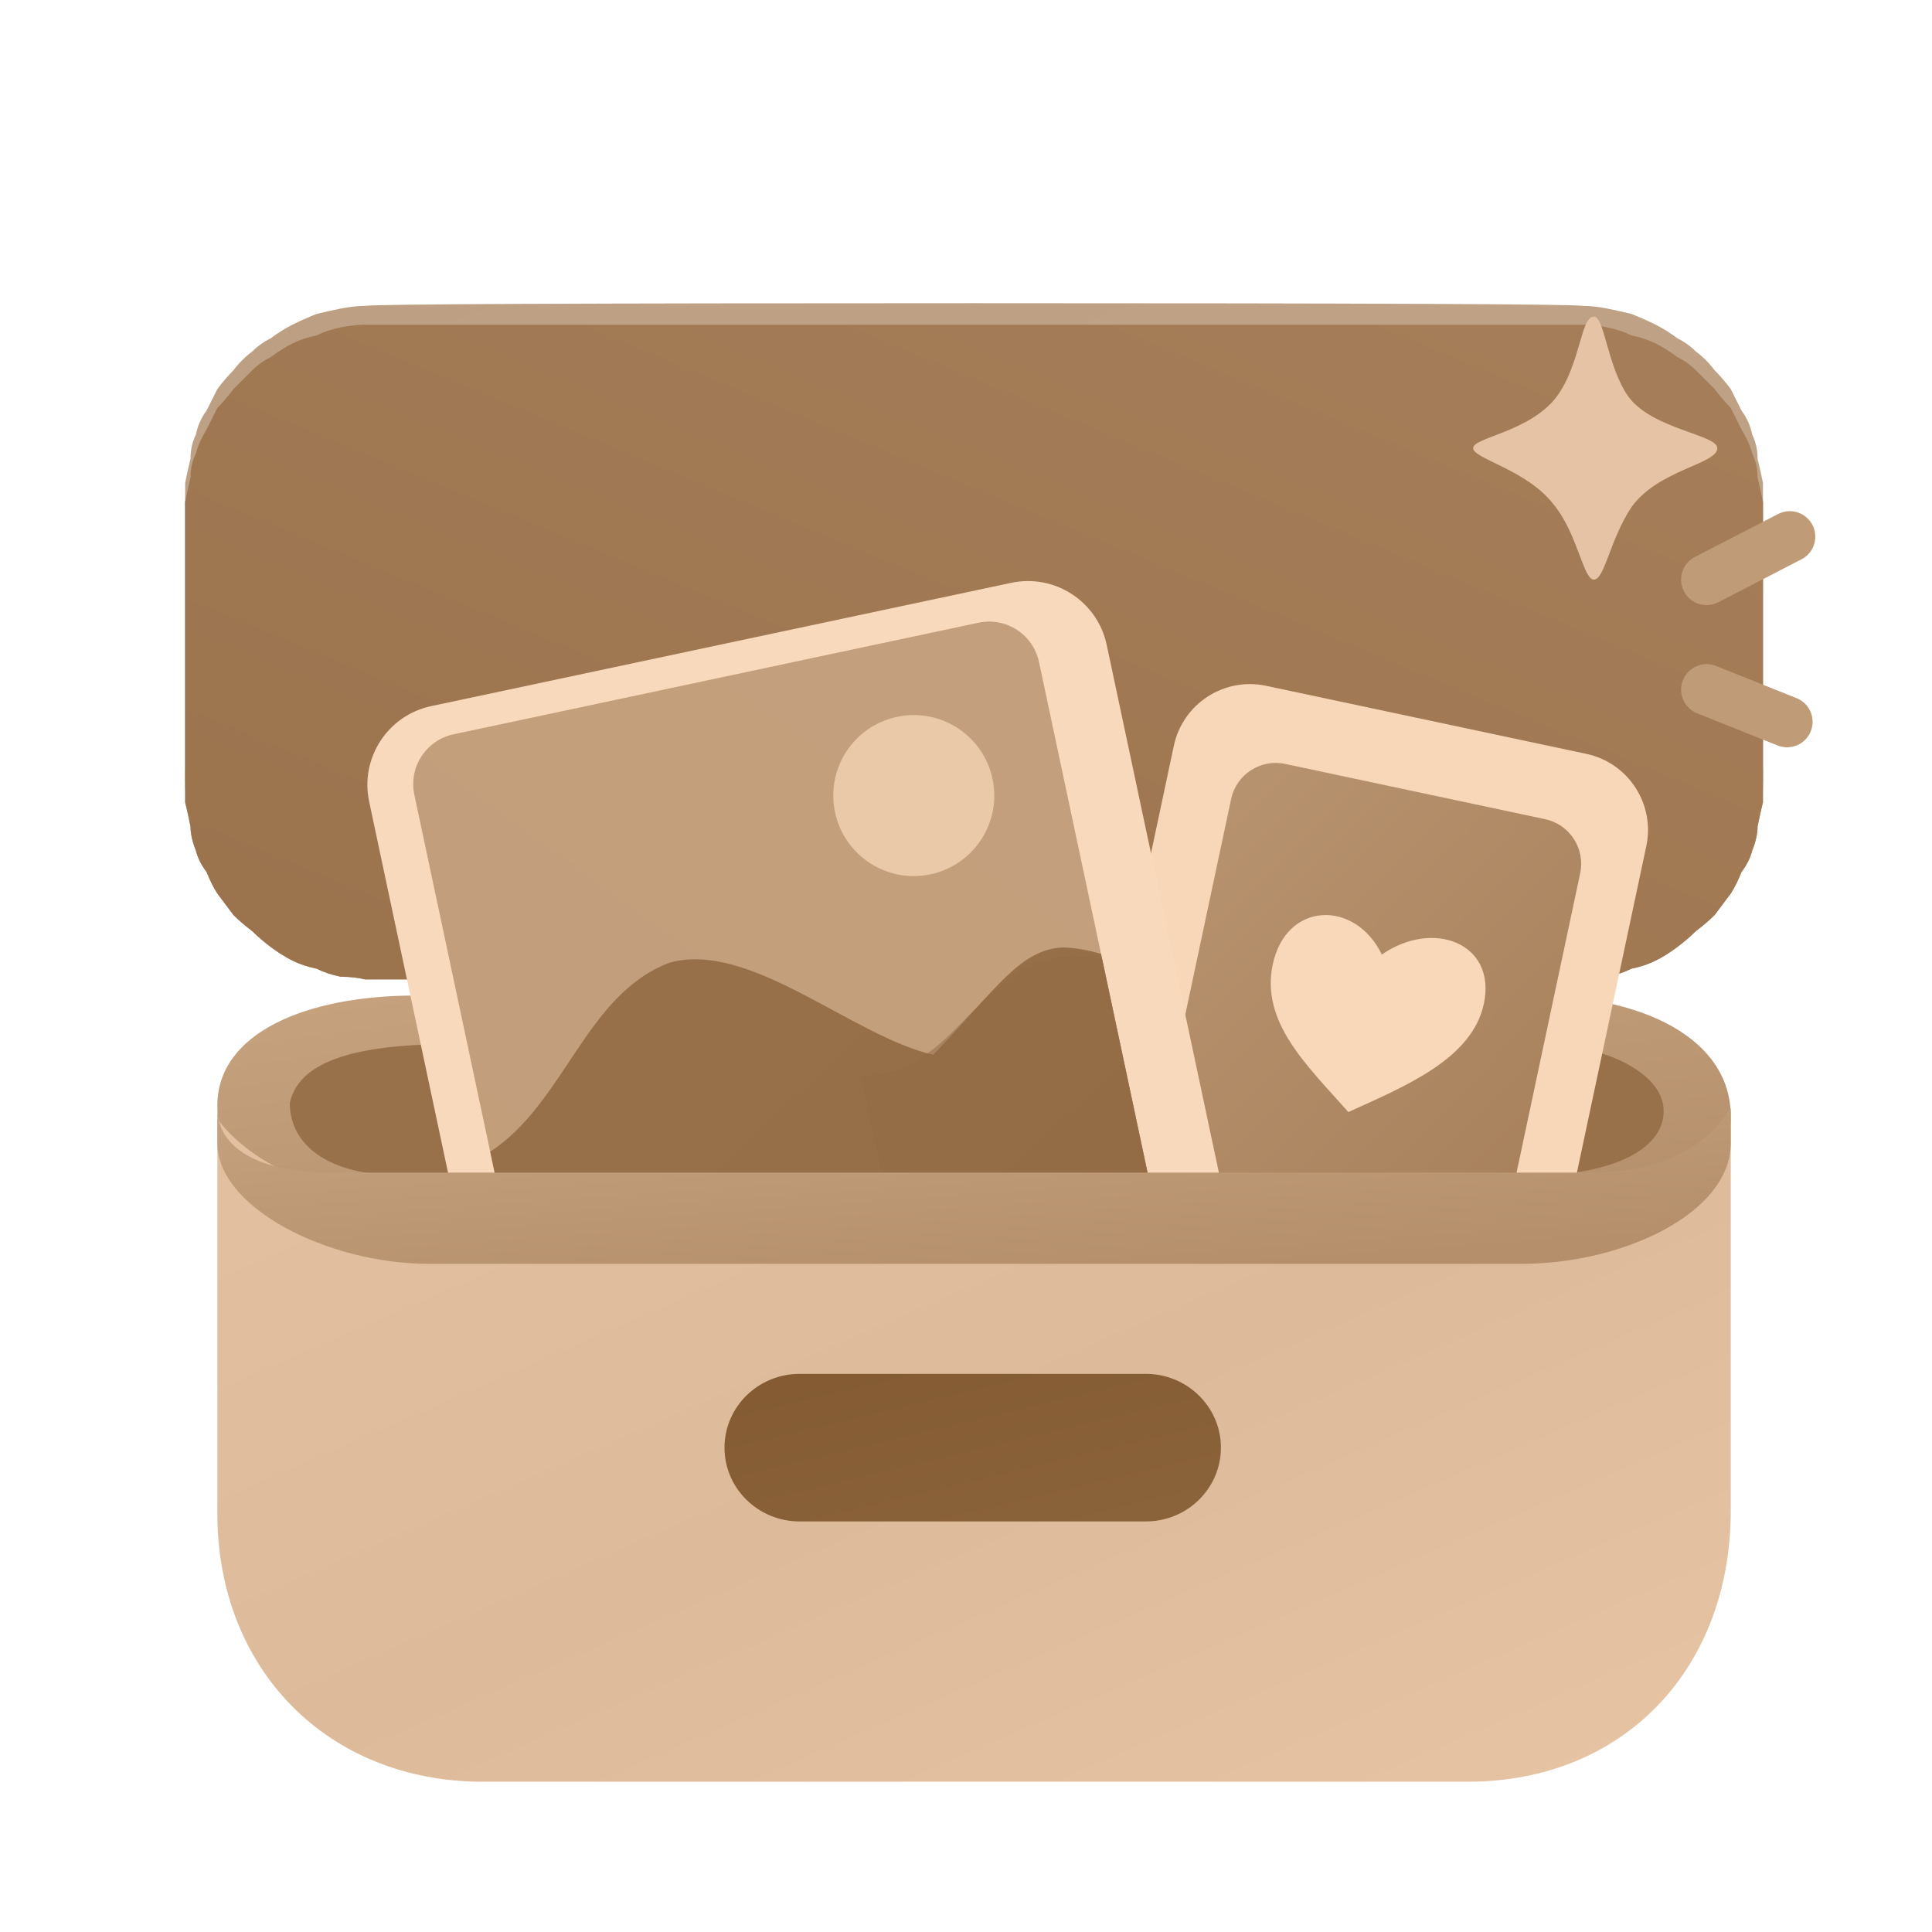
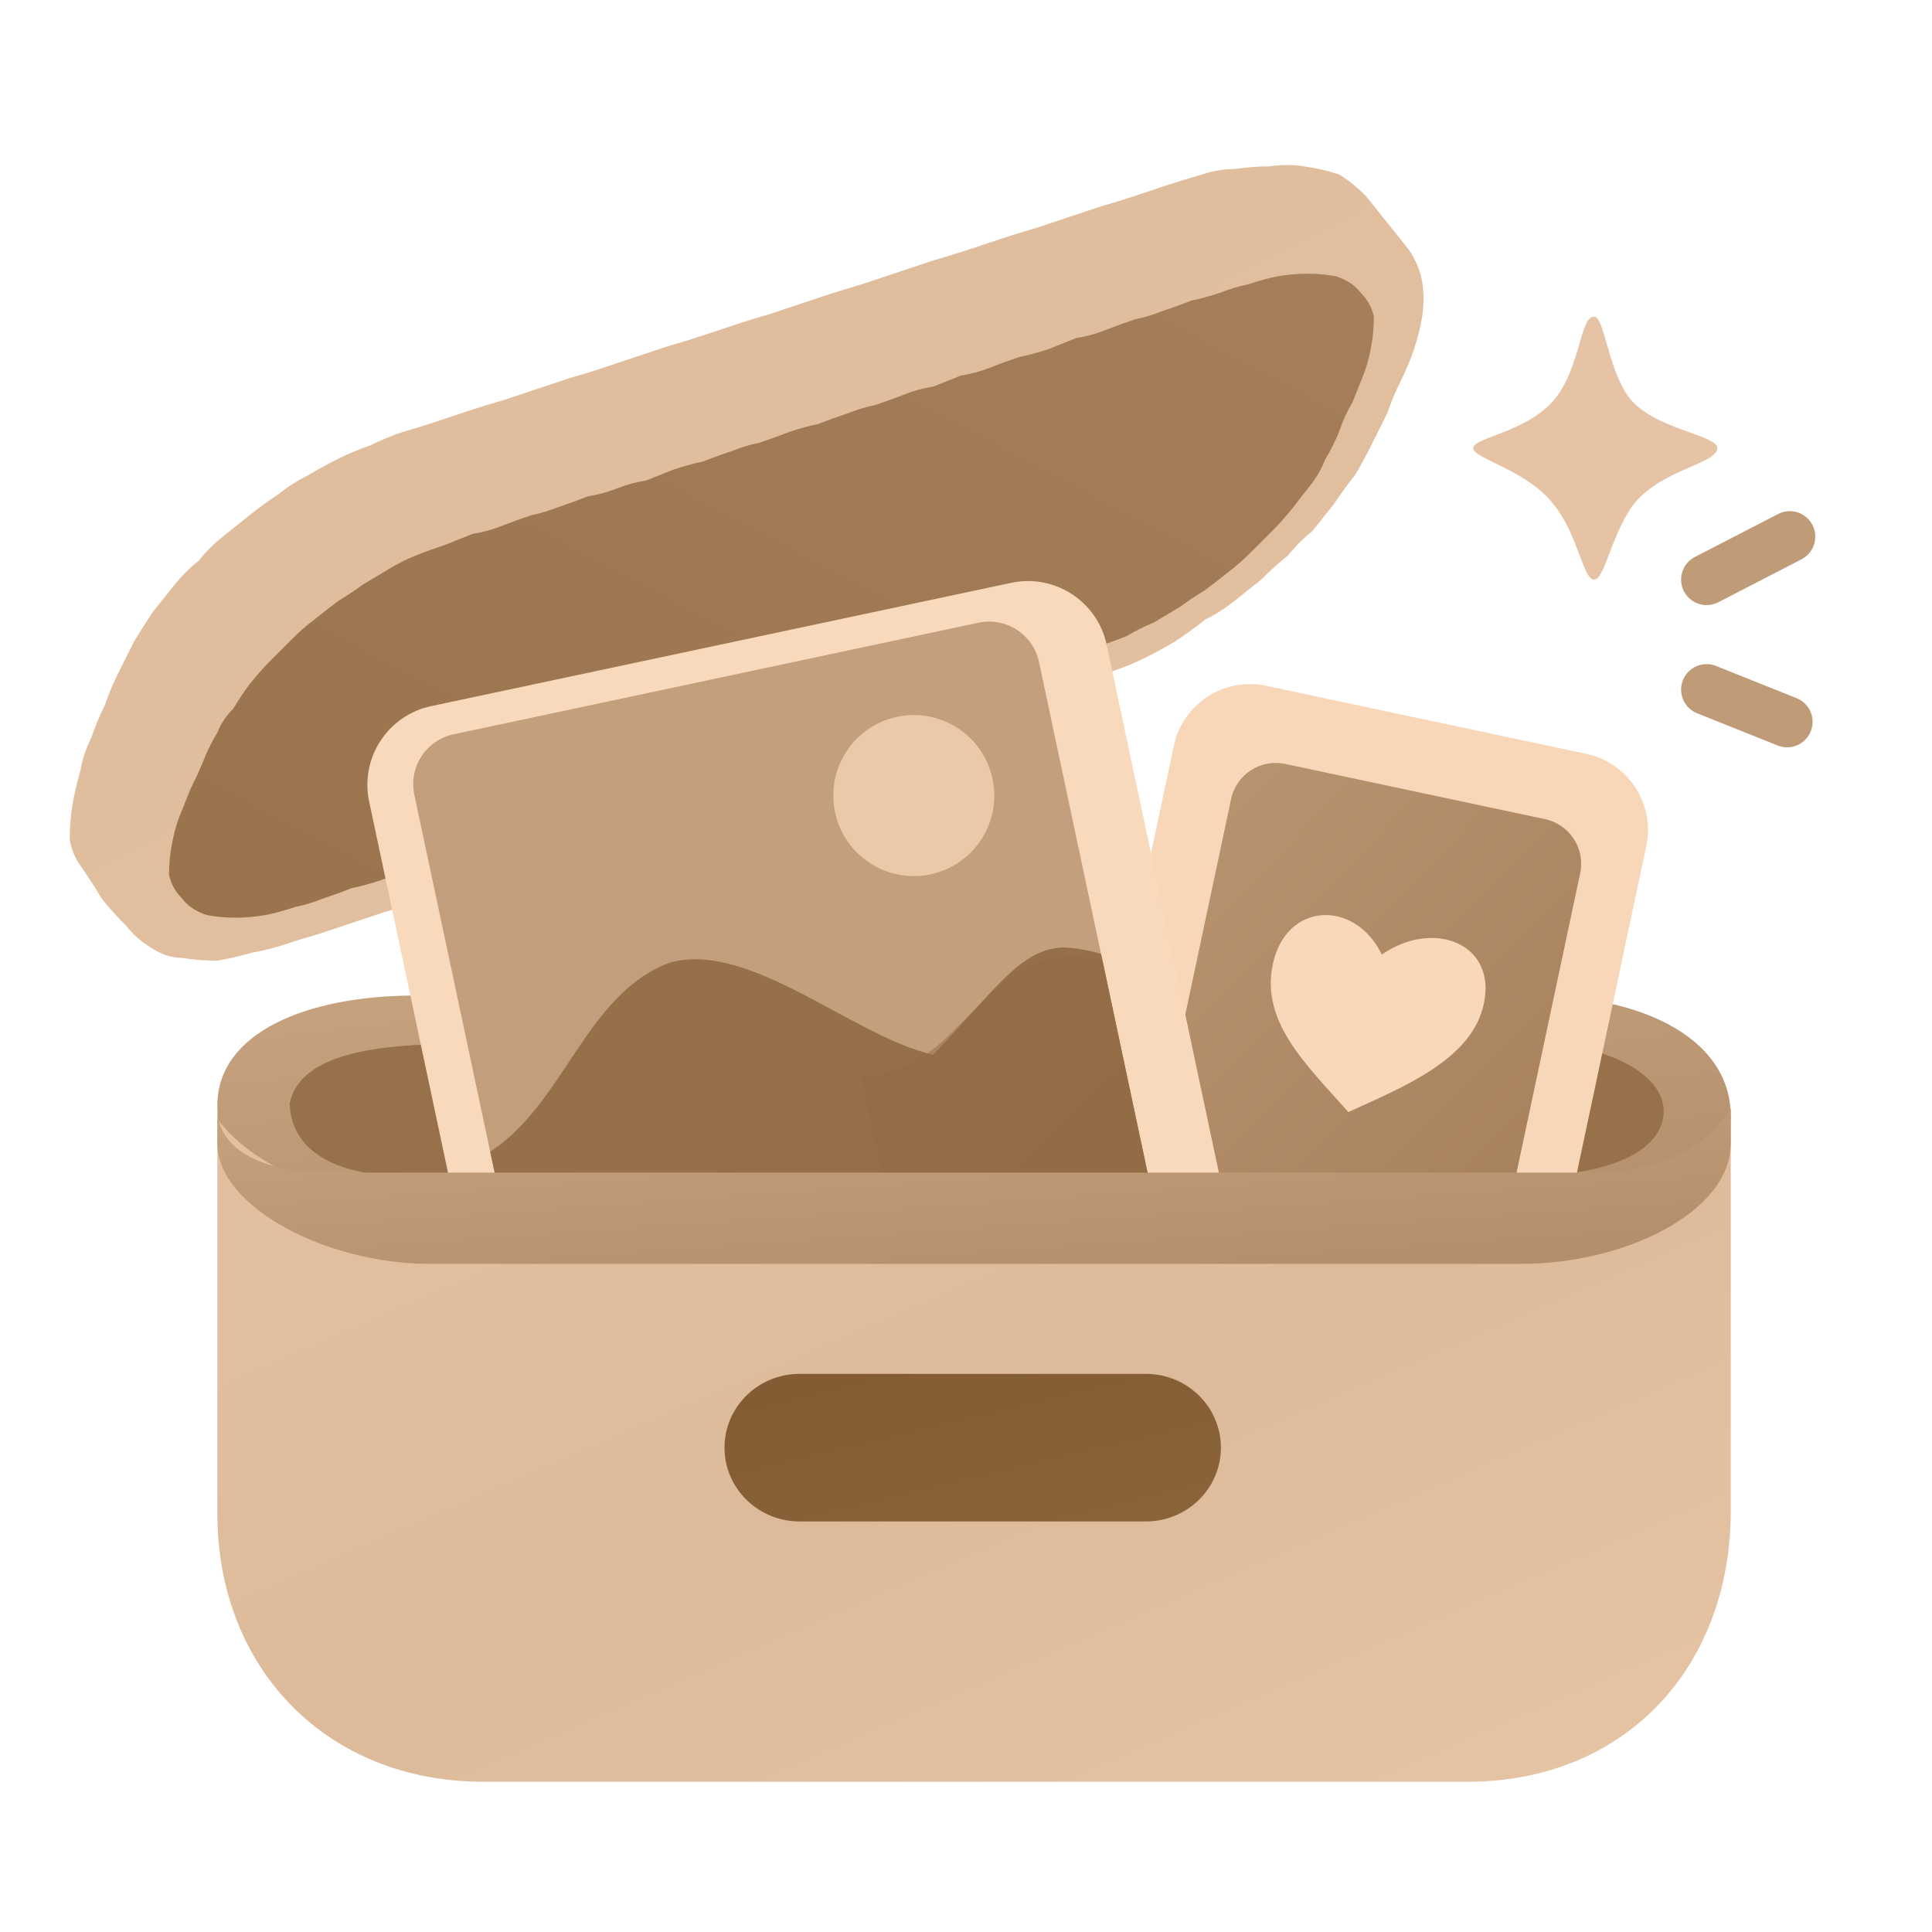
<svg xmlns="http://www.w3.org/2000/svg" viewBox="260 155 720 720" role="img" aria-label="Schuhkarton logo">
  <defs>
    <linearGradient id="sk-lidTop" x1="0" y1="0" x2="0.9" y2="1">
      <stop stop-color="#debc9b" />
      <stop offset="1" stop-color="#e3c0a0" />
    </linearGradient>
    <linearGradient id="sk-lidInside" x1="0" y1="1" x2="1" y2="0">
      <stop stop-color="#9a734d" />
      <stop offset="1" stop-color="#a67f5a" />
    </linearGradient>
    <linearGradient id="sk-rim" x1="0" y1="0" x2="0.7" y2="1">
      <stop stop-color="#c6a27f" />
      <stop offset="1" stop-color="#b58f6b" />
    </linearGradient>
    <linearGradient id="sk-box" x1="0" y1="0" x2="1" y2="1">
      <stop stop-color="#e2c0a0" />
      <stop offset="0.5" stop-color="#ddba9a" />
      <stop offset="1" stop-color="#e6c4a4" />
    </linearGradient>
    <linearGradient id="sk-slot" x1="0" y1="0" x2="0.8" y2="1">
      <stop stop-color="#835a31" />
      <stop offset="1" stop-color="#8b633b" />
    </linearGradient>
    <linearGradient id="sk-sky" x1="0" y1="1" x2="1" y2="0">
      <stop stop-color="#c29e7b" />
      <stop offset="1" stop-color="#c49f7d" />
    </linearGradient>
    <linearGradient id="sk-mountains" x1="0" y1="0" x2="1" y2="1">
      <stop stop-color="#98704a" />
      <stop offset="1" stop-color="#946d46" />
    </linearGradient>
    <linearGradient id="sk-heartBg" x1="0" y1="0" x2="1" y2="1">
      <stop stop-color="#b8936f" />
      <stop offset="1" stop-color="#a57e59" />
    </linearGradient>
    <clipPath id="sk-scene">
      <rect x="429" y="405" width="238" height="260" rx="19" />
    </clipPath>
    <clipPath id="sk-inbox">
      <rect x="260" y="155" width="720" height="640" />
    </clipPath>
  </defs>
+   <g class="lid">
+     <path fill="url(#sk-lidTop)" d="M777 309Q774 315 771 321Q768 327 765 332Q761 337 757 343Q753 348 749 353Q744 357 740 362Q735 366 730 371Q725 375 720 379Q715 383 709 386Q704 390 698 394Q693 397 687 400Q681 403 675 405Q669 408 663 410Q657 412 651 414Q645 416 639 418Q632 421 626 423Q620 425 614 427Q608 429 601 431Q595 433 589 435Q583 437 577 439Q571 441 564 443Q558 445 552 447Q546 449 540 451Q533 453 527 455Q521 457 515 459Q509 461 502 463Q496 465 490 467Q484 469 478 471Q471 473 465 475Q459 477 453 479Q447 481 441 483Q434 485 428 487Q422 489 416 491Q410 493 403 495Q397 497 391 499Q385 501 379 503Q372 505 366 507Q360 509 354 510Q347 512 341 513Q334 513 328 512Q322 512 316 508Q311 505 307 500Q302 495 298 490Q295 485 291 479Q287 474 286 468Q286 461 287 455Q288 449 290 442Q291 436 294 430Q296 424 299 418Q301 412 304 406Q307 400 310 394Q313 389 317 383Q321 378 325 373Q329 368 334 364Q338 359 343 355Q348 351 353 347Q358 343 364 339Q369 335 375 332Q380 329 386 326Q392 323 398 321Q404 318 410 316Q417 314 423 312Q429 310 435 308Q441 306 448 304Q454 302 460 300Q466 298 472 296Q479 294 485 292Q491 290 497 288Q503 286 509 284Q516 282 522 280Q528 278 534 276Q540 274 547 272Q553 270 559 268Q565 266 571 264Q578 262 584 260Q590 258 596 256Q602 254 608 252Q615 250 621 248Q627 246 633 244Q639 242 646 240Q652 238 658 236Q664 234 670 232Q677 230 683 228Q689 226 695 224Q701 222 708 220Q714 218 720 218Q727 217 733 217Q740 216 746 217Q753 218 759 220Q764 223 769 228Q773 233 777 238Q781 243 785 248Q789 254 790 260Q791 266 790 273Q789 279 787 285Q785 291 782 297Q779 303 777 309Z" />
+     <path fill="url(#sk-lidInside)" d="M759 316Q757 321 754 326Q752 331 749 335Q745 340 742 344Q738 349 734 353Q730 357 726 361Q722 365 718 368Q713 372 709 375Q704 378 700 381Q695 384 690 387Q685 389 680 392Q675 394 669 396Q664 398 659 400Q653 401 648 403Q643 405 637 407Q632 408 627 410Q621 412 616 413Q610 415 605 417Q600 419 594 420Q589 422 584 424Q578 426 573 427Q568 429 562 431Q557 433 552 434Q546 436 541 438Q536 440 530 441Q525 443 519 445Q514 447 509 448Q503 450 498 452Q493 453 487 455Q482 457 477 459Q471 460 466 462Q461 464 455 466Q450 467 445 469Q439 471 434 473Q428 474 423 476Q418 478 412 480Q407 481 402 483Q396 485 391 486Q386 488 380 490Q375 492 370 493Q364 495 359 496Q353 497 348 497Q342 497 337 496Q331 494 328 490Q324 486 323 481Q323 475 324 470Q325 464 327 459Q329 454 331 449Q334 443 336 438Q338 433 341 428Q343 423 347 419Q350 414 353 410Q357 405 361 401Q365 397 369 393Q373 389 377 386Q382 382 386 379Q391 376 395 373Q400 370 405 367Q410 364 415 362Q420 360 426 358Q431 356 436 354Q442 353 447 351Q452 349 458 347Q463 346 468 344Q474 342 479 340Q485 339 490 337Q495 335 501 334Q506 332 511 330Q517 328 522 327Q527 325 533 323Q538 321 543 320Q549 318 554 316Q560 314 565 313Q570 311 576 309Q581 307 586 306Q592 304 597 302Q602 300 608 299Q613 297 618 295Q624 294 629 292Q634 290 640 288Q645 287 651 285Q656 283 661 281Q667 280 672 278Q677 276 683 274Q688 273 693 271Q699 269 704 267Q709 266 715 264Q720 262 725 261Q731 259 736 258Q742 257 747 257Q753 257 758 258Q764 260 767 264Q771 268 772 273Q772 279 771 284Q770 290 768 295Q766 300 764 305Q761 310 759 316Z" />
+   </g>
  <path fill="url(#sk-rim)" d="M341 567C341 540 374 526 415 526H831C872 526 905 542 905 571C905 598 870 626 823 626H423C376 626 341 599 341 567Z" />
  <path fill="#98704a" d="M368 566C372 548 399 544 432 544H833C858 544 880 555 880 569C880 583 862 592 835 593H406C381 592 368 581 368 566Z" />
-   <g class="lid">
-     <g fill="url(#sk-lidTop)">
-       <path d="M329 391Q329 442 329 446Q330 451 331 456Q331 460 333 465Q334 469 337 473Q339 477 341 481Q344 485 347 488Q350 492 354 495Q357 498 361 501Q365 503 369 505Q373 507 378 509Q382 510 387 511Q392 512 396 512Q401 513 623 513Q845 513 850 512Q854 512 859 511Q864 510 868 509Q873 507 877 505Q881 503 885 501Q889 498 892 495Q896 492 899 488Q902 485 905 481Q907 477 909 473Q912 469 913 465Q915 460 915 456Q916 451 917 446Q917 442 917 391Q917 339 917 335Q916 330 915 326Q915 321 913 317Q912 312 909 308Q907 304 905 300Q902 296 899 293Q896 289 892 286Q889 283 885 281Q881 278 877 276Q873 274 868 272Q864 271 859 270Q854 269 850 269Q845 268 623 268Q401 268 396 269Q392 269 387 270Q382 271 378 272Q373 274 369 276Q365 278 361 281Q357 283 354 286Q350 289 347 293Q344 296 341 300Q339 304 337 308Q334 312 333 317Q331 321 331 326Q330 330 329 335Q329 339 329 391Z" />
-       <path d="M329 398Q329 449 329 454Q330 458 331 463Q331 467 333 472Q334 476 337 480Q339 485 341 488Q344 492 347 496Q350 499 354 502Q357 505 361 508Q365 511 369 513Q373 515 378 516Q382 518 387 519Q392 519 396 520Q401 520 623 520Q845 520 850 520Q854 519 859 519Q864 518 868 516Q873 515 877 513Q881 511 885 508Q889 505 892 502Q896 499 899 496Q902 492 905 488Q907 485 909 480Q912 476 913 472Q915 467 915 463Q916 458 917 454Q917 449 917 398Q917 347 917 342Q916 337 915 333Q915 328 913 324Q912 320 909 315Q907 311 905 307Q902 304 899 300Q896 297 892 293Q889 290 885 288Q881 285 877 283Q873 281 868 280Q864 278 859 277Q854 276 850 276Q845 276 623 276Q401 276 396 276Q392 276 387 277Q382 278 378 280Q373 281 369 283Q365 285 361 288Q357 290 354 293Q350 297 347 300Q344 304 341 307Q339 311 337 315Q334 320 333 324Q331 328 331 333Q330 337 329 342Q329 347 329 398Z" />
-       <path d="M329 442L917 442L917 449L329 449Z" />
-     </g>
-     <g fill="#000" opacity=".15">
-       <path d="M329 391Q329 442 329 446Q330 451 331 456Q331 460 333 465Q334 469 337 473Q339 477 341 481Q344 485 347 488Q350 492 354 495Q357 498 361 501Q365 503 369 505Q373 507 378 509Q382 510 387 511Q392 512 396 512Q401 513 623 513Q845 513 850 512Q854 512 859 511Q864 510 868 509Q873 507 877 505Q881 503 885 501Q889 498 892 495Q896 492 899 488Q902 485 905 481Q907 477 909 473Q912 469 913 465Q915 460 915 456Q916 451 917 446Q917 442 917 391Q917 339 917 335Q916 330 915 326Q915 321 913 317Q912 312 909 308Q907 304 905 300Q902 296 899 293Q896 289 892 286Q889 283 885 281Q881 278 877 276Q873 274 868 272Q864 271 859 270Q854 269 850 269Q845 268 623 268Q401 268 396 269Q392 269 387 270Q382 271 378 272Q373 274 369 276Q365 278 361 281Q357 283 354 286Q350 289 347 293Q344 296 341 300Q339 304 337 308Q334 312 333 317Q331 321 331 326Q330 330 329 335Q329 339 329 391Z" />
-       <path d="M329 398Q329 449 329 454Q330 458 331 463Q331 467 333 472Q334 476 337 480Q339 485 341 488Q344 492 347 496Q350 499 354 502Q357 505 361 508Q365 511 369 513Q373 515 378 516Q382 518 387 519Q392 519 396 520Q401 520 623 520Q845 520 850 520Q854 519 859 519Q864 518 868 516Q873 515 877 513Q881 511 885 508Q889 505 892 502Q896 499 899 496Q902 492 905 488Q907 485 909 480Q912 476 913 472Q915 467 915 463Q916 458 917 454Q917 449 917 398Q917 347 917 342Q916 337 915 333Q915 328 913 324Q912 320 909 315Q907 311 905 307Q902 304 899 300Q896 297 892 293Q889 290 885 288Q881 285 877 283Q873 281 868 280Q864 278 859 277Q854 276 850 276Q845 276 623 276Q401 276 396 276Q392 276 387 277Q382 278 378 280Q373 281 369 283Q365 285 361 288Q357 290 354 293Q350 297 347 300Q344 304 341 307Q339 311 337 315Q334 320 333 324Q331 328 331 333Q330 337 329 342Q329 347 329 398Z" />
-       <path d="M329 442L917 442L917 449L329 449Z" />
-     </g>
-     <path fill="url(#sk-lidInside)" d="M329 398Q329 449 329 454Q330 458 331 463Q331 467 333 472Q334 476 337 480Q339 485 341 488Q344 492 347 496Q350 499 354 502Q357 505 361 508Q365 511 369 513Q373 515 378 516Q382 518 387 519Q392 519 396 520Q401 520 623 520Q845 520 850 520Q854 519 859 519Q864 518 868 516Q873 515 877 513Q881 511 885 508Q889 505 892 502Q896 499 899 496Q902 492 905 488Q907 485 909 480Q912 476 913 472Q915 467 915 463Q916 458 917 454Q917 449 917 398Q917 347 917 342Q916 337 915 333Q915 328 913 324Q912 320 909 315Q907 311 905 307Q902 304 899 300Q896 297 892 293Q889 290 885 288Q881 285 877 283Q873 281 868 280Q864 278 859 277Q854 276 850 276Q845 276 623 276Q401 276 396 276Q392 276 387 277Q382 278 378 280Q373 281 369 283Q365 285 361 288Q357 290 354 293Q350 297 347 300Q344 304 341 307Q339 311 337 315Q334 320 333 324Q331 328 331 333Q330 337 329 342Q329 347 329 398Z" />
-   </g>
  <g clip-path="url(#sk-inbox)">
    <g class="p2">
      <g transform="rotate(12 771 515)">
        <rect x="682" y="421" width="180" height="255" rx="29" fill="#f8d7b9" />
        <rect x="707" y="448" width="133" height="208" rx="17" fill="url(#sk-heartBg)" />
        <path fill="#f9d8ba" d="M774 510C760 492 735 498 735 522C735 544 755 556 774 570C793 556 815 541 815 520C815 497 790 493 774 510Z" />
      </g>
    </g>
    <g class="p1">
      <g transform="rotate(-12 551 507)">
        <rect x="412" y="393" width="281" height="307" rx="30" fill="#f9d9bb" />
        <g clip-path="url(#sk-scene)">
          <rect x="429" y="405" width="238" height="260" rx="19" fill="url(#sk-sky)" />
          <circle cx="611" cy="463" r="30" fill="#eac9a9" />
          <path fill="url(#sk-mountains)" d="M429 560C460 548 476 510 509 505C540 503 570 546 598 559C626 540 638 527 654 530C681 537 696 564 712 572L712 678H429Z" />
          <path fill="#926a43" opacity="0.5" d="M570 561C604 568 619 532 651 533C678 535 699 564 712 576V678H570Z" />
        </g>
      </g>
    </g>
  </g>
  <path fill="url(#sk-box)" d="M341 572C356 592 388 603 419 603H827C862 603 891 589 905 572V718C905 777 865 819 807 819H440C382 819 341 777 341 719Z" />
  <path fill="url(#sk-rim)" d="M341 568C341 583 357 592 383 592H855C881 591 896 582 905 568V581C905 607 865 626 827 626H420C382 626 341 605 341 581Z" />
  <rect x="530" y="667" width="185" height="55" rx="28" fill="url(#sk-slot)" />
  <path class="star" fill="#e5c3a4" d="M854 273C858 273 859 292 867 303C876 315 900 317 900 322C900 328 878 330 868 344C860 356 858 371 854 371C850 371 848 354 839 343C829 330 809 326 809 322C809 318 830 316 840 303C849 291 849 273 854 273Z" />
  <path class="rays" d="M896 371L927 355M896 412L926 424" fill="none" stroke="#c09b78" stroke-width="19" stroke-linecap="round" />
</svg>
